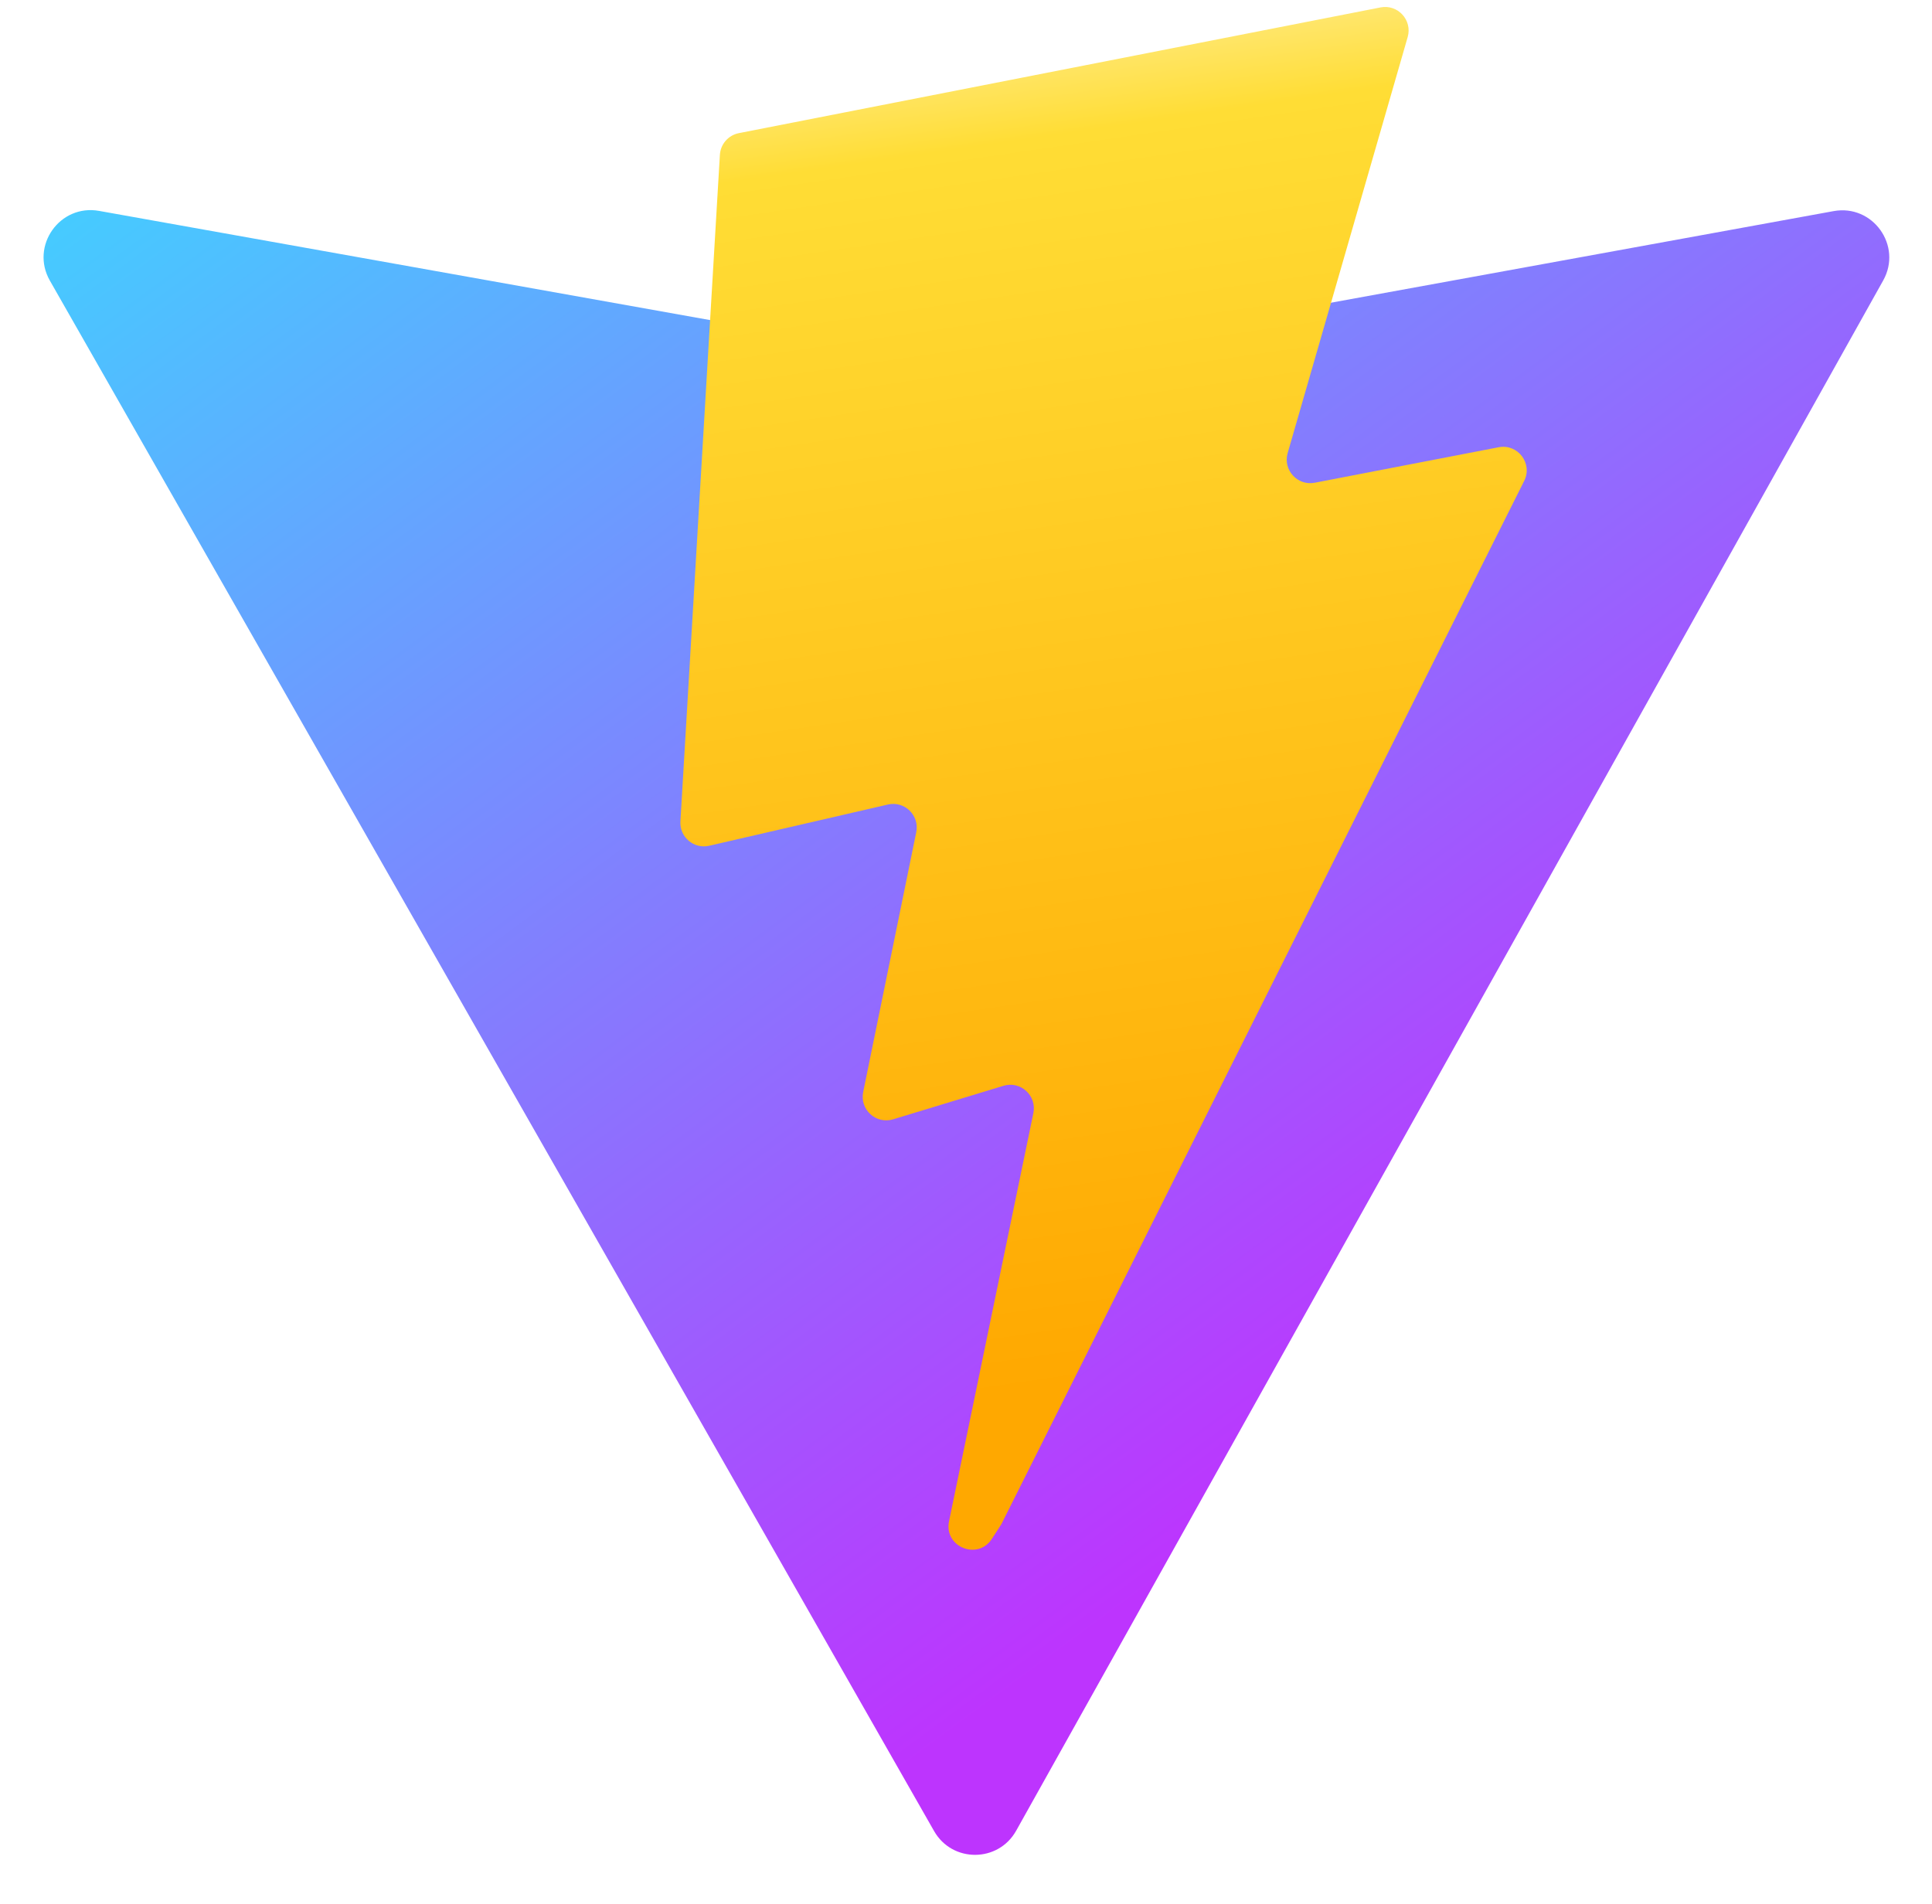
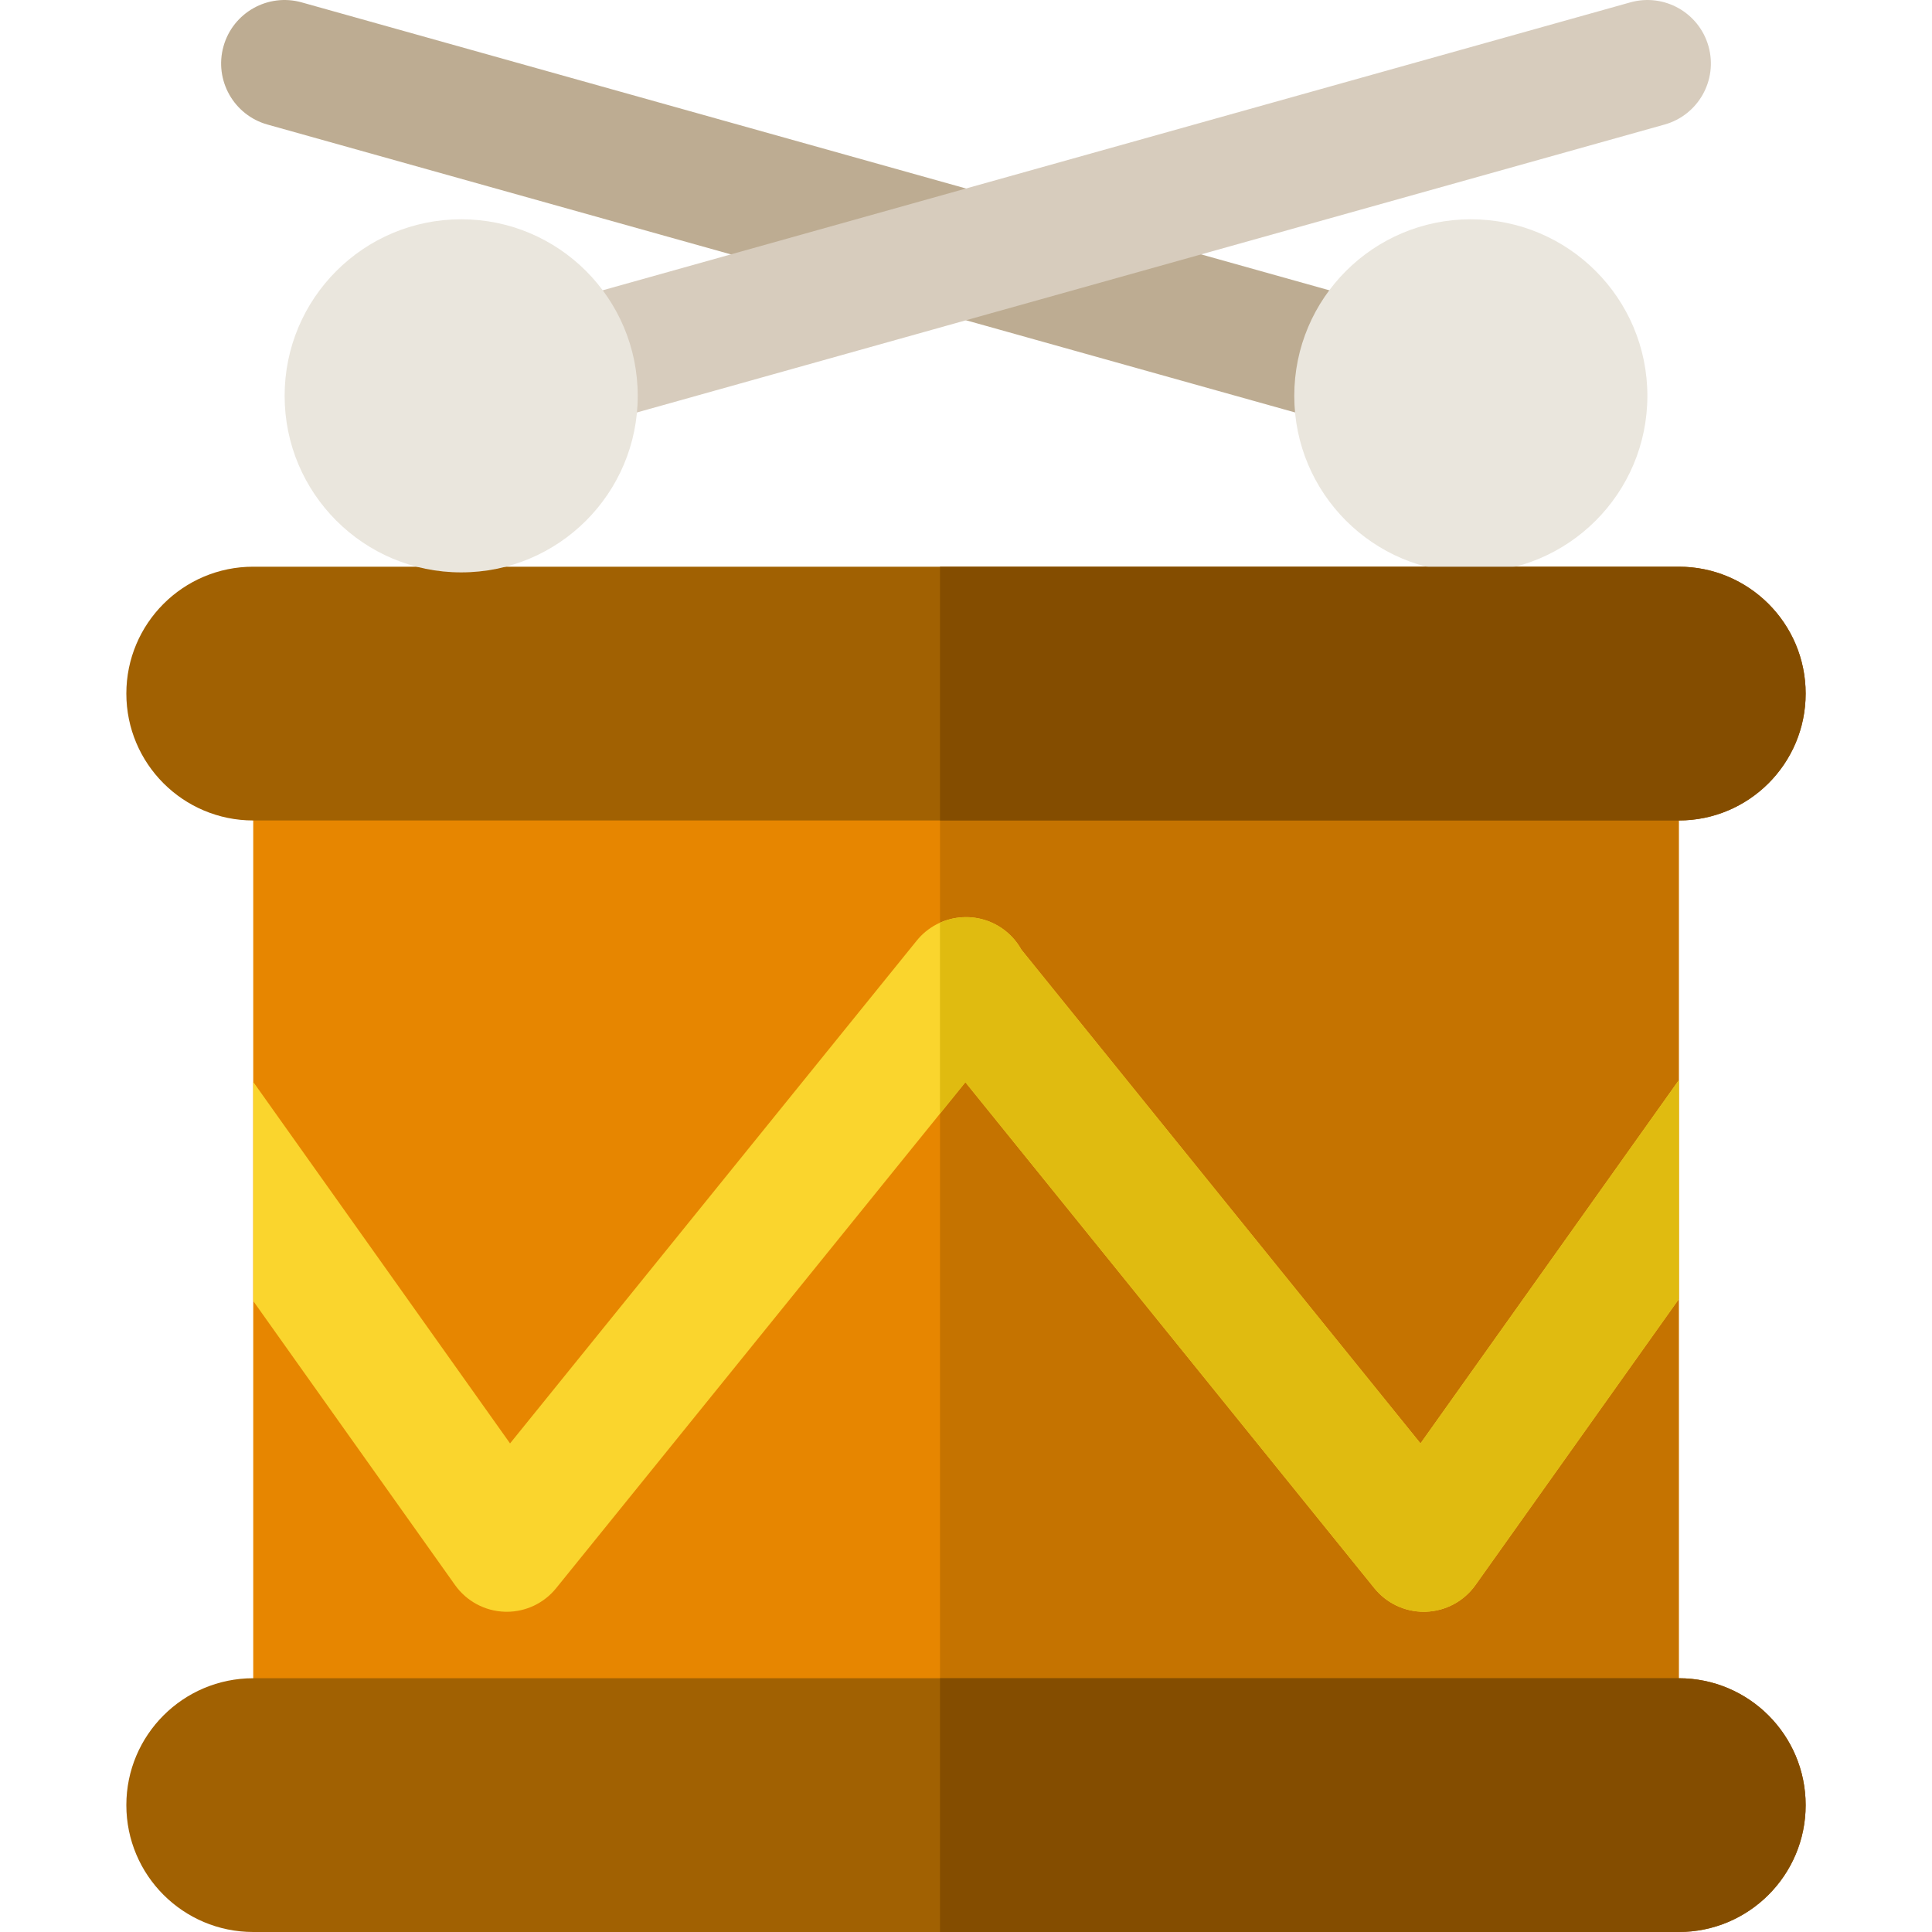
- <svg xmlns="http://www.w3.org/2000/svg" width="410" height="404" viewBox="0 0 410 404" fill="none">
-   <path d="M399.641 59.525L215.643 388.545C211.844 395.338 202.084 395.378 198.228 388.618L10.582 59.556C6.381 52.19 12.68 43.267 21.028 44.759L205.223 77.682C206.398 77.892 207.601 77.89 208.776 77.676L389.119 44.806C397.439 43.289 403.768 52.143 399.641 59.525Z" fill="url(#paint0_linear)" />
-   <path d="M292.965 1.574L156.801 28.255C154.563 28.694 152.906 30.59 152.771 32.866L144.395 174.33C144.198 177.662 147.258 180.248 150.51 179.498L188.42 170.749C191.967 169.931 195.172 173.055 194.443 176.622L183.18 231.775C182.422 235.487 185.907 238.661 189.532 237.56L212.947 230.446C216.577 229.344 220.065 232.527 219.297 236.242L201.398 322.875C200.278 328.294 207.486 331.249 210.492 326.603L212.5 323.5L323.454 102.072C325.312 98.365 322.108 94.137 318.036 94.923L279.014 102.454C275.347 103.161 272.227 99.746 273.262 96.158L298.731 7.867C299.767 4.273 296.636 0.855 292.965 1.574Z" fill="url(#paint1_linear)" />
-   <defs>
-     <linearGradient id="paint0_linear" x1="6" y1="33" x2="235" y2="344" gradientUnits="userSpaceOnUse">
-       <stop stop-color="#41D1FF" />
-       <stop offset="1" stop-color="#BD34FE" />
-     </linearGradient>
-     <linearGradient id="paint1_linear" x1="194.651" y1="8.818" x2="236.076" y2="292.989" gradientUnits="userSpaceOnUse">
-       <stop stop-color="#FFEA83" />
-       <stop offset="0.083" stop-color="#FFDD35" />
-       <stop offset="1" stop-color="#FFA800" />
-     </linearGradient>
-   </defs>
+ <svg xmlns="http://www.w3.org/2000/svg" version="1.1" id="Layer_1" x="0px" y="0px" viewBox="0 0 512 512" style="enable-background:new 0 0 512 512;" xml:space="preserve">
+   <rect x="67.108" y="200.855" style="fill:#E78600;" width="377.78" height="260.943" />
+   <rect x="249.107" y="200.855" style="fill:#C57300;" width="195.789" height="260.943" />
+   <path style="fill:#FAD52D;" d="M444.892,286.278l-68.447,96.241L270.664,251.658c-1.016-1.816-2.375-3.478-4.091-4.866  c-7.219-5.84-17.806-4.721-23.645,2.498L135.169,382.516l-68.061-95.802v58.059l53.488,75.288c3.046,4.287,7.923,6.903,13.181,7.068  c0.176,0.006,0.351,0.008,0.526,0.008c5.066,0,9.874-2.287,13.071-6.239l108.463-134.094l108.391,134.09  c3.198,3.955,8.006,6.243,13.075,6.243c0.173,0,0.346-0.002,0.519-0.008c5.257-0.163,10.135-2.775,13.183-7.061l53.889-75.773  v-58.016H444.892z" />
+   <g>
+     <path style="fill:#A16102;" d="M444.892,217.431H67.108c-18.57,0-33.625-15.055-33.625-33.625s15.055-33.625,33.625-33.625h377.784   c18.57,0,33.625,15.055,33.625,33.625S463.462,217.431,444.892,217.431z" />
+     <path style="fill:#A16102;" d="M444.892,512H67.108c-18.57,0-33.625-15.055-33.625-33.625s15.055-33.625,33.625-33.625h377.784   c18.57,0,33.625,15.055,33.625,33.625S463.462,512,444.892,512z" />
+   </g>
+   <path style="fill:#BDAC92;" d="M368.436,115.73c-1.502,0-3.029-0.203-4.545-0.629L70.88,33.006  c-8.941-2.504-14.158-11.783-11.653-20.724S71.013-1.881,79.951,0.63l293.011,82.095c8.941,2.504,14.158,11.783,11.653,20.724  C382.535,110.873,375.784,115.73,368.436,115.73z" />
+   <circle style="fill:#EAE6DD;" cx="389.784" cy="104.9" r="46.788" />
+   <path style="fill:#D7CCBD;" d="M143.565,115.73c-7.349,0-14.1-4.857-16.18-12.281c-2.505-8.942,2.712-18.22,11.653-20.724  L432.049,0.63c8.939-2.506,18.22,2.711,20.726,11.652s-2.712,18.22-11.653,20.724l-293.01,82.095  C146.594,115.527,145.067,115.73,143.565,115.73z" />
+   <circle style="fill:#EAE6DD;" cx="122.217" cy="104.9" r="46.788" />
+   <g>
+     <path style="fill:#844D00;" d="M444.892,444.749H249.108V512h195.783c18.57,0,33.625-15.055,33.625-33.625   S463.462,444.749,444.892,444.749z" />
+     <path style="fill:#844D00;" d="M444.892,150.18H249.108v67.251h195.783c18.57,0,33.625-15.055,33.625-33.625   S463.462,150.18,444.892,150.18z" />
+   </g>
+   <path style="fill:#E0BB10;" d="M376.445,382.519L270.664,251.658c-1.016-1.816-2.375-3.478-4.091-4.866  c-5.098-4.122-11.866-4.762-17.465-2.25v50.576l6.727-8.317l108.391,134.09c3.198,3.955,8.006,6.243,13.075,6.243  c0.173,0,0.346-0.002,0.519-0.008c5.257-0.163,10.135-2.775,13.183-7.061l53.889-75.773v-58.017L376.445,382.519z" />
+   <g>
+ </g>
+   <g>
+ </g>
+   <g>
+ </g>
+   <g>
+ </g>
+   <g>
+ </g>
+   <g>
+ </g>
+   <g>
+ </g>
+   <g>
+ </g>
+   <g>
+ </g>
+   <g>
+ </g>
+   <g>
+ </g>
+   <g>
+ </g>
+   <g>
+ </g>
+   <g>
+ </g>
+   <g>
+ </g>
</svg>
